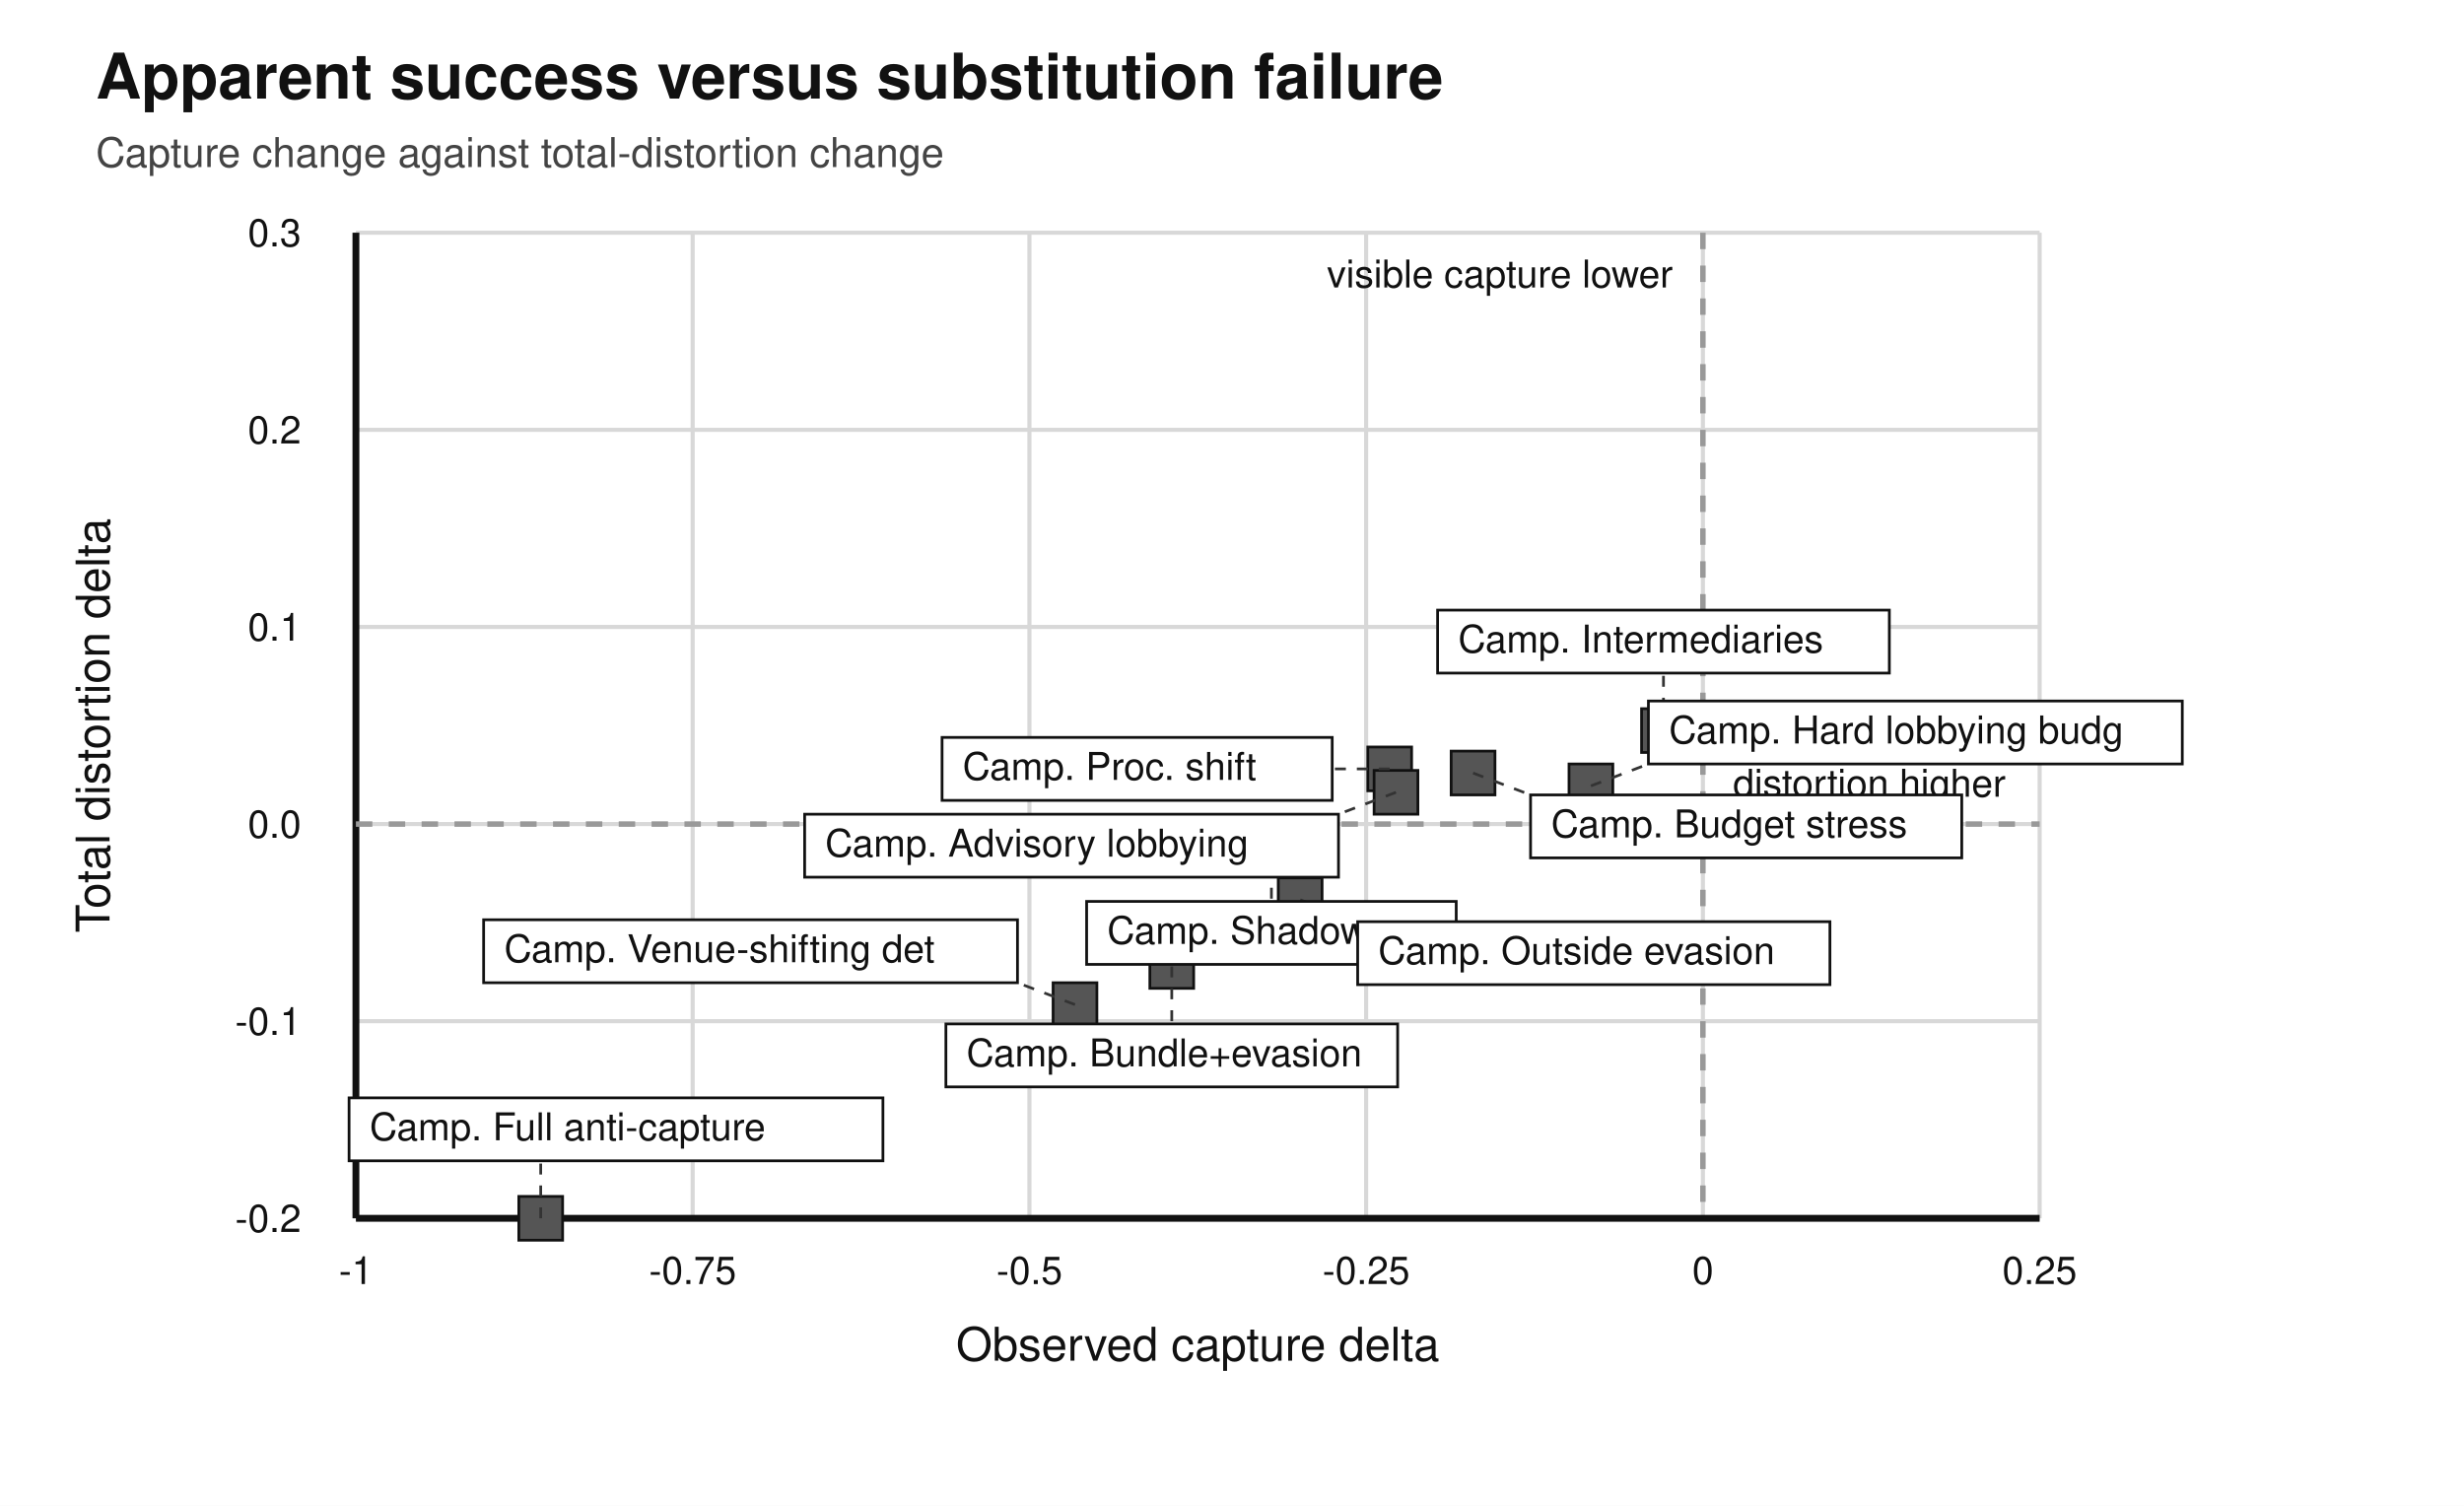
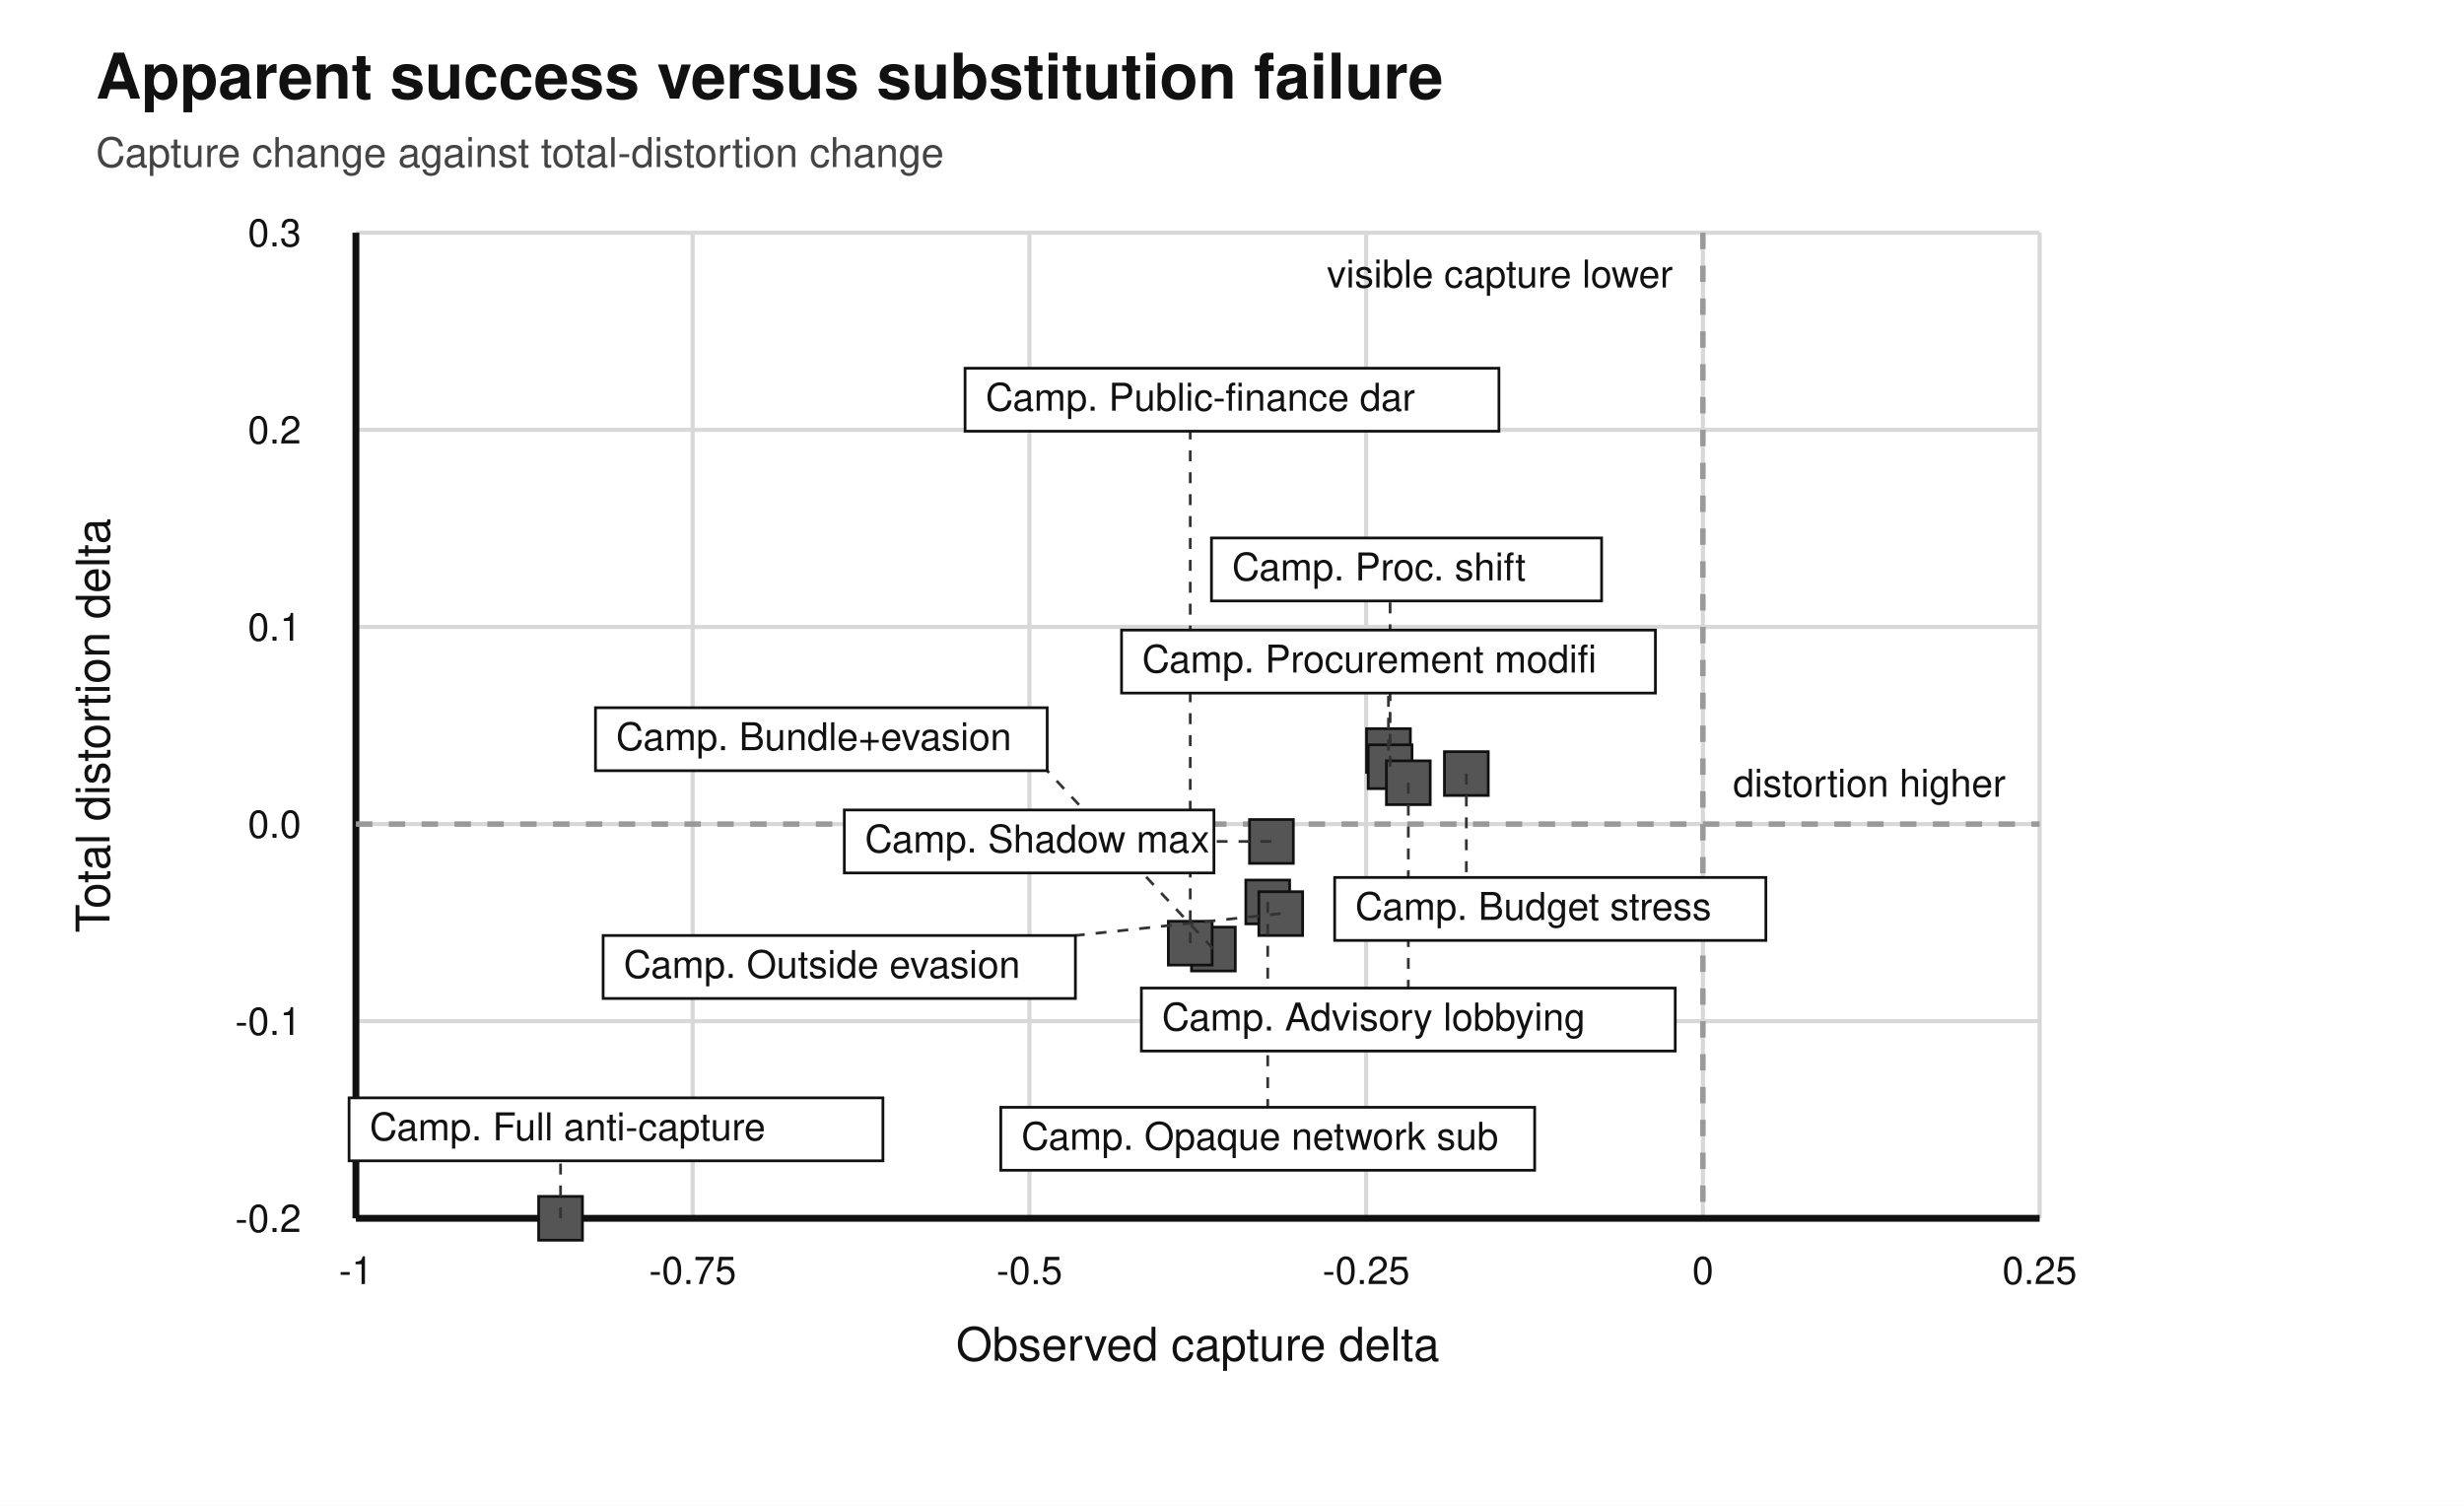
<svg xmlns="http://www.w3.org/2000/svg" width="1800px" height="1100px" viewBox="0 0 1800 1100" role="img">
  <style>
text { font-family: Helvetica, Arial, sans-serif; font-size: 34px; fill: #111; }
.title { font-size: 46px; font-weight: 700; }
.subtitle { font-size: 30px; fill: #444; }
.small, .tick, .label { font-size: 28px; }
.axis { stroke: #111; stroke-width: 5; fill: none; }
.grid { stroke: #d8d8d8; stroke-width: 3; fill: none; }
.segment, .point, .legend-swatch { stroke: #111; stroke-width: 2; }
.label-box { fill: #fff; stroke: #111; stroke-width: 2; }
.leader { stroke: #333; stroke-width: 2; fill: none; stroke-dasharray: 8 8; }
.threshold { stroke: #999; stroke-width: 4; fill: none; stroke-dasharray: 12 12; }
.series-primary { stroke: #111; stroke-width: 8; fill: none; }
.series-secondary { stroke: #777; stroke-width: 8; fill: none; stroke-dasharray: 24 18; }
</style>
  <rect width="100%" height="100%" fill="#fff" />
  <text x="70" y="72" text-anchor="start" class="title">Apparent success versus substitution failure</text>
  <text x="70" y="122" text-anchor="start" class="subtitle">Capture change against total-distortion change</text>
  <line x1="260" y1="170" x2="260" y2="890" class="grid" />
  <text x="260" y="938" text-anchor="middle" class="tick">-1</text>
  <line x1="506" y1="170" x2="506" y2="890" class="grid" />
  <text x="506" y="938" text-anchor="middle" class="tick">-0.75</text>
  <line x1="752" y1="170" x2="752" y2="890" class="grid" />
  <text x="752" y="938" text-anchor="middle" class="tick">-0.5</text>
  <line x1="998" y1="170" x2="998" y2="890" class="grid" />
  <text x="998" y="938" text-anchor="middle" class="tick">-0.25</text>
  <line x1="1244" y1="170" x2="1244" y2="890" class="grid" />
  <text x="1244" y="938" text-anchor="middle" class="tick">0</text>
  <line x1="1490" y1="170" x2="1490" y2="890" class="grid" />
  <text x="1490" y="938" text-anchor="middle" class="tick">0.25</text>
  <line x1="260" y1="890" x2="1490" y2="890" class="grid" />
  <text x="220" y="900" text-anchor="end" class="tick">-0.2</text>
  <line x1="260" y1="746" x2="1490" y2="746" class="grid" />
  <text x="220" y="756" text-anchor="end" class="tick">-0.1</text>
  <line x1="260" y1="602" x2="1490" y2="602" class="grid" />
  <text x="220" y="612" text-anchor="end" class="tick">0.0</text>
  <line x1="260" y1="458" x2="1490" y2="458" class="grid" />
  <text x="220" y="468" text-anchor="end" class="tick">0.1</text>
  <line x1="260" y1="314" x2="1490" y2="314" class="grid" />
  <text x="220" y="324" text-anchor="end" class="tick">0.2</text>
  <line x1="260" y1="170" x2="1490" y2="170" class="grid" />
  <text x="220" y="180" text-anchor="end" class="tick">0.3</text>
  <line x1="260" y1="890" x2="1490" y2="890" class="axis" />
  <line x1="260" y1="170" x2="260" y2="890" class="axis" />
  <text x="875" y="994" text-anchor="middle">Observed capture delta</text>
  <text x="80" y="530" text-anchor="middle" transform="rotate(-90 80 530)">Total distortion delta</text>
  <line x1="1244" y1="170" x2="1244" y2="890" class="threshold" />
  <line x1="260" y1="602" x2="1490" y2="602" class="threshold" />
  <text x="1222" y="210" text-anchor="end" class="small">visible capture lower</text>
  <text x="1266" y="582" text-anchor="start" class="small">distortion higher</text>
-   <rect x="840" y="690.0" width="32" height="32" fill="#555555" class="point" />
-   <rect x="912.8" y="600.5" width="32" height="32" fill="#555555" class="point" />
-   <rect x="379" y="874" width="32" height="32" fill="#555555" class="point" />
-   <rect x="1060.1" y="548.7" width="32" height="32" fill="#555555" class="point" />
-   <rect x="999.2" y="545.7" width="32" height="32" fill="#555555" class="point" />
-   <rect x="933.8" y="641.3" width="32" height="32" fill="#555555" class="point" />
-   <rect x="1003.8" y="562.8" width="32" height="32" fill="#555555" class="point" />
-   <rect x="769.3" y="717.9" width="32" height="32" fill="#555555" class="point" />
-   <rect x="1199.2" y="517.7" width="32" height="32" fill="#555555" class="point" />
-   <rect x="1146.2" y="558.1" width="32" height="32" fill="#555555" class="point" />
-   <line x1="1215.2" y1="533.7" x2="1215.2" y2="491.7" class="leader" />
-   <line x1="1015.2" y1="561.7" x2="973.2" y2="561.7" class="leader" />
-   <line x1="1076.1" y1="564.7" x2="1118.1" y2="580.7" class="leader" />
-   <line x1="1162.2" y1="574.1" x2="1204.2" y2="558.1" class="leader" />
-   <line x1="1019.8" y1="578.8" x2="977.8" y2="594.8" class="leader" />
-   <line x1="928.8" y1="616.5" x2="928.8" y2="658.5" class="leader" />
-   <line x1="949.8" y1="657.3" x2="991.8" y2="673.3" class="leader" />
-   <line x1="856" y1="706.0" x2="856" y2="748.0" class="leader" />
-   <line x1="785.3" y1="733.9" x2="743.3" y2="717.9" class="leader" />
-   <line x1="395" y1="890" x2="395" y2="848" class="leader" />
-   <rect x="1050.2" y="445.7" width="330" height="46" fill="#ffffff" class="label-box" />
-   <text x="1065.2" y="476.7" text-anchor="start" class="label">Camp. Intermediaries</text>
-   <rect x="688.2" y="538.7" width="285" height="46" fill="#ffffff" class="label-box" />
-   <text x="703.2" y="569.7" text-anchor="start" class="label">Camp. Proc. shift</text>
-   <rect x="1118.1" y="580.7" width="315" height="46" fill="#ffffff" class="label-box" />
-   <text x="1133.1" y="611.7" text-anchor="start" class="label">Camp. Budget stress</text>
-   <rect x="1204.2" y="512.1" width="390" height="46" fill="#ffffff" class="label-box" />
-   <text x="1219.2" y="543.1" text-anchor="start" class="label">Camp. Hard lobbying budg</text>
-   <rect x="587.8" y="594.8" width="390" height="46" fill="#ffffff" class="label-box" />
-   <text x="602.8" y="625.8" text-anchor="start" class="label">Camp. Advisory lobbying </text>
-   <rect x="793.8" y="658.5" width="270" height="46" fill="#ffffff" class="label-box" />
-   <text x="808.8" y="689.5" text-anchor="start" class="label">Camp. Shadow max</text>
-   <rect x="991.8" y="673.3" width="345" height="46" fill="#ffffff" class="label-box" />
-   <text x="1006.8" y="704.3" text-anchor="start" class="label">Camp. Outside evasion</text>
-   <rect x="691" y="748.0" width="330" height="46" fill="#ffffff" class="label-box" />
-   <text x="706" y="779.0" text-anchor="start" class="label">Camp. Bundle+evasion</text>
-   <rect x="353.3" y="671.9" width="390" height="46" fill="#ffffff" class="label-box" />
-   <text x="368.3" y="702.9" text-anchor="start" class="label">Camp. Venue-shifting det</text>
+   <rect x="998.3" y="532.3" width="32" height="32" fill="#555555" class="point" />
+   <rect x="912.8" y="598.7" width="32" height="32" fill="#555555" class="point" />
+   <rect x="870.4" y="677.3" width="32" height="32" fill="#555555" class="point" />
+   <rect x="1055.2" y="549.1" width="32" height="32" fill="#555555" class="point" />
+   <rect x="393.5" y="874" width="32" height="32" fill="#555555" class="point" />
+   <rect x="999.5" y="544.1" width="32" height="32" fill="#555555" class="point" />
+   <rect x="853.5" y="673.0" width="32" height="32" fill="#555555" class="point" />
+   <rect x="1012.8" y="555.8" width="32" height="32" fill="#555555" class="point" />
+   <rect x="910.1" y="642.9" width="32" height="32" fill="#555555" class="point" />
+   <rect x="919.6" y="651.4" width="32" height="32" fill="#555555" class="point" />
+   <line x1="1014.3" y1="548.3" x2="1014.3" y2="506.3" class="leader" />
+   <line x1="1015.5" y1="560.1" x2="1015.5" y2="439" class="leader" />
+   <line x1="1071.2" y1="565.1" x2="1071.2" y2="641" class="leader" />
+   <line x1="1028.8" y1="571.8" x2="1028.8" y2="721.8" class="leader" />
+   <line x1="928.8" y1="614.7" x2="886.8" y2="614.7" class="leader" />
+   <line x1="926.1" y1="658.9" x2="926.1" y2="808.9" class="leader" />
+   <line x1="935.6" y1="667.4" x2="785.6" y2="683.4" class="leader" />
+   <line x1="869.5" y1="689.0" x2="869.5" y2="315" class="leader" />
+   <line x1="886.4" y1="693.3" x2="765" y2="563" class="leader" />
+   <line x1="409.5" y1="890" x2="409.5" y2="848" class="leader" />
+   <rect x="819.3" y="460.3" width="390" height="46" fill="#ffffff" class="label-box" />
+   <text x="834.3" y="491.3" text-anchor="start" class="label">Camp. Procurement modifi</text>
+   <rect x="885" y="393" width="285" height="46" fill="#ffffff" class="label-box" />
+   <text x="900" y="424" text-anchor="start" class="label">Camp. Proc. shift</text>
+   <rect x="975" y="641" width="315" height="46" fill="#ffffff" class="label-box" />
+   <text x="990" y="672" text-anchor="start" class="label">Camp. Budget stress</text>
+   <rect x="833.8" y="721.8" width="390" height="46" fill="#ffffff" class="label-box" />
+   <text x="848.8" y="752.8" text-anchor="start" class="label">Camp. Advisory lobbying </text>
+   <rect x="616.8" y="591.7" width="270" height="46" fill="#ffffff" class="label-box" />
+   <text x="631.8" y="622.7" text-anchor="start" class="label">Camp. Shadow max</text>
+   <rect x="731.1" y="808.9" width="390" height="46" fill="#ffffff" class="label-box" />
+   <text x="746.1" y="839.9" text-anchor="start" class="label">Camp. Opaque network sub</text>
+   <rect x="440.6" y="683.4" width="345" height="46" fill="#ffffff" class="label-box" />
+   <text x="455.6" y="714.4" text-anchor="start" class="label">Camp. Outside evasion</text>
+   <rect x="705" y="269" width="390" height="46" fill="#ffffff" class="label-box" />
+   <text x="720" y="300" text-anchor="start" class="label">Camp. Public-finance dar</text>
+   <rect x="435" y="517" width="330" height="46" fill="#ffffff" class="label-box" />
+   <text x="450" y="548" text-anchor="start" class="label">Camp. Bundle+evasion</text>
  <rect x="255" y="802" width="390" height="46" fill="#ffffff" class="label-box" />
  <text x="270" y="833" text-anchor="start" class="label">Camp. Full anti-capture </text>
</svg>
